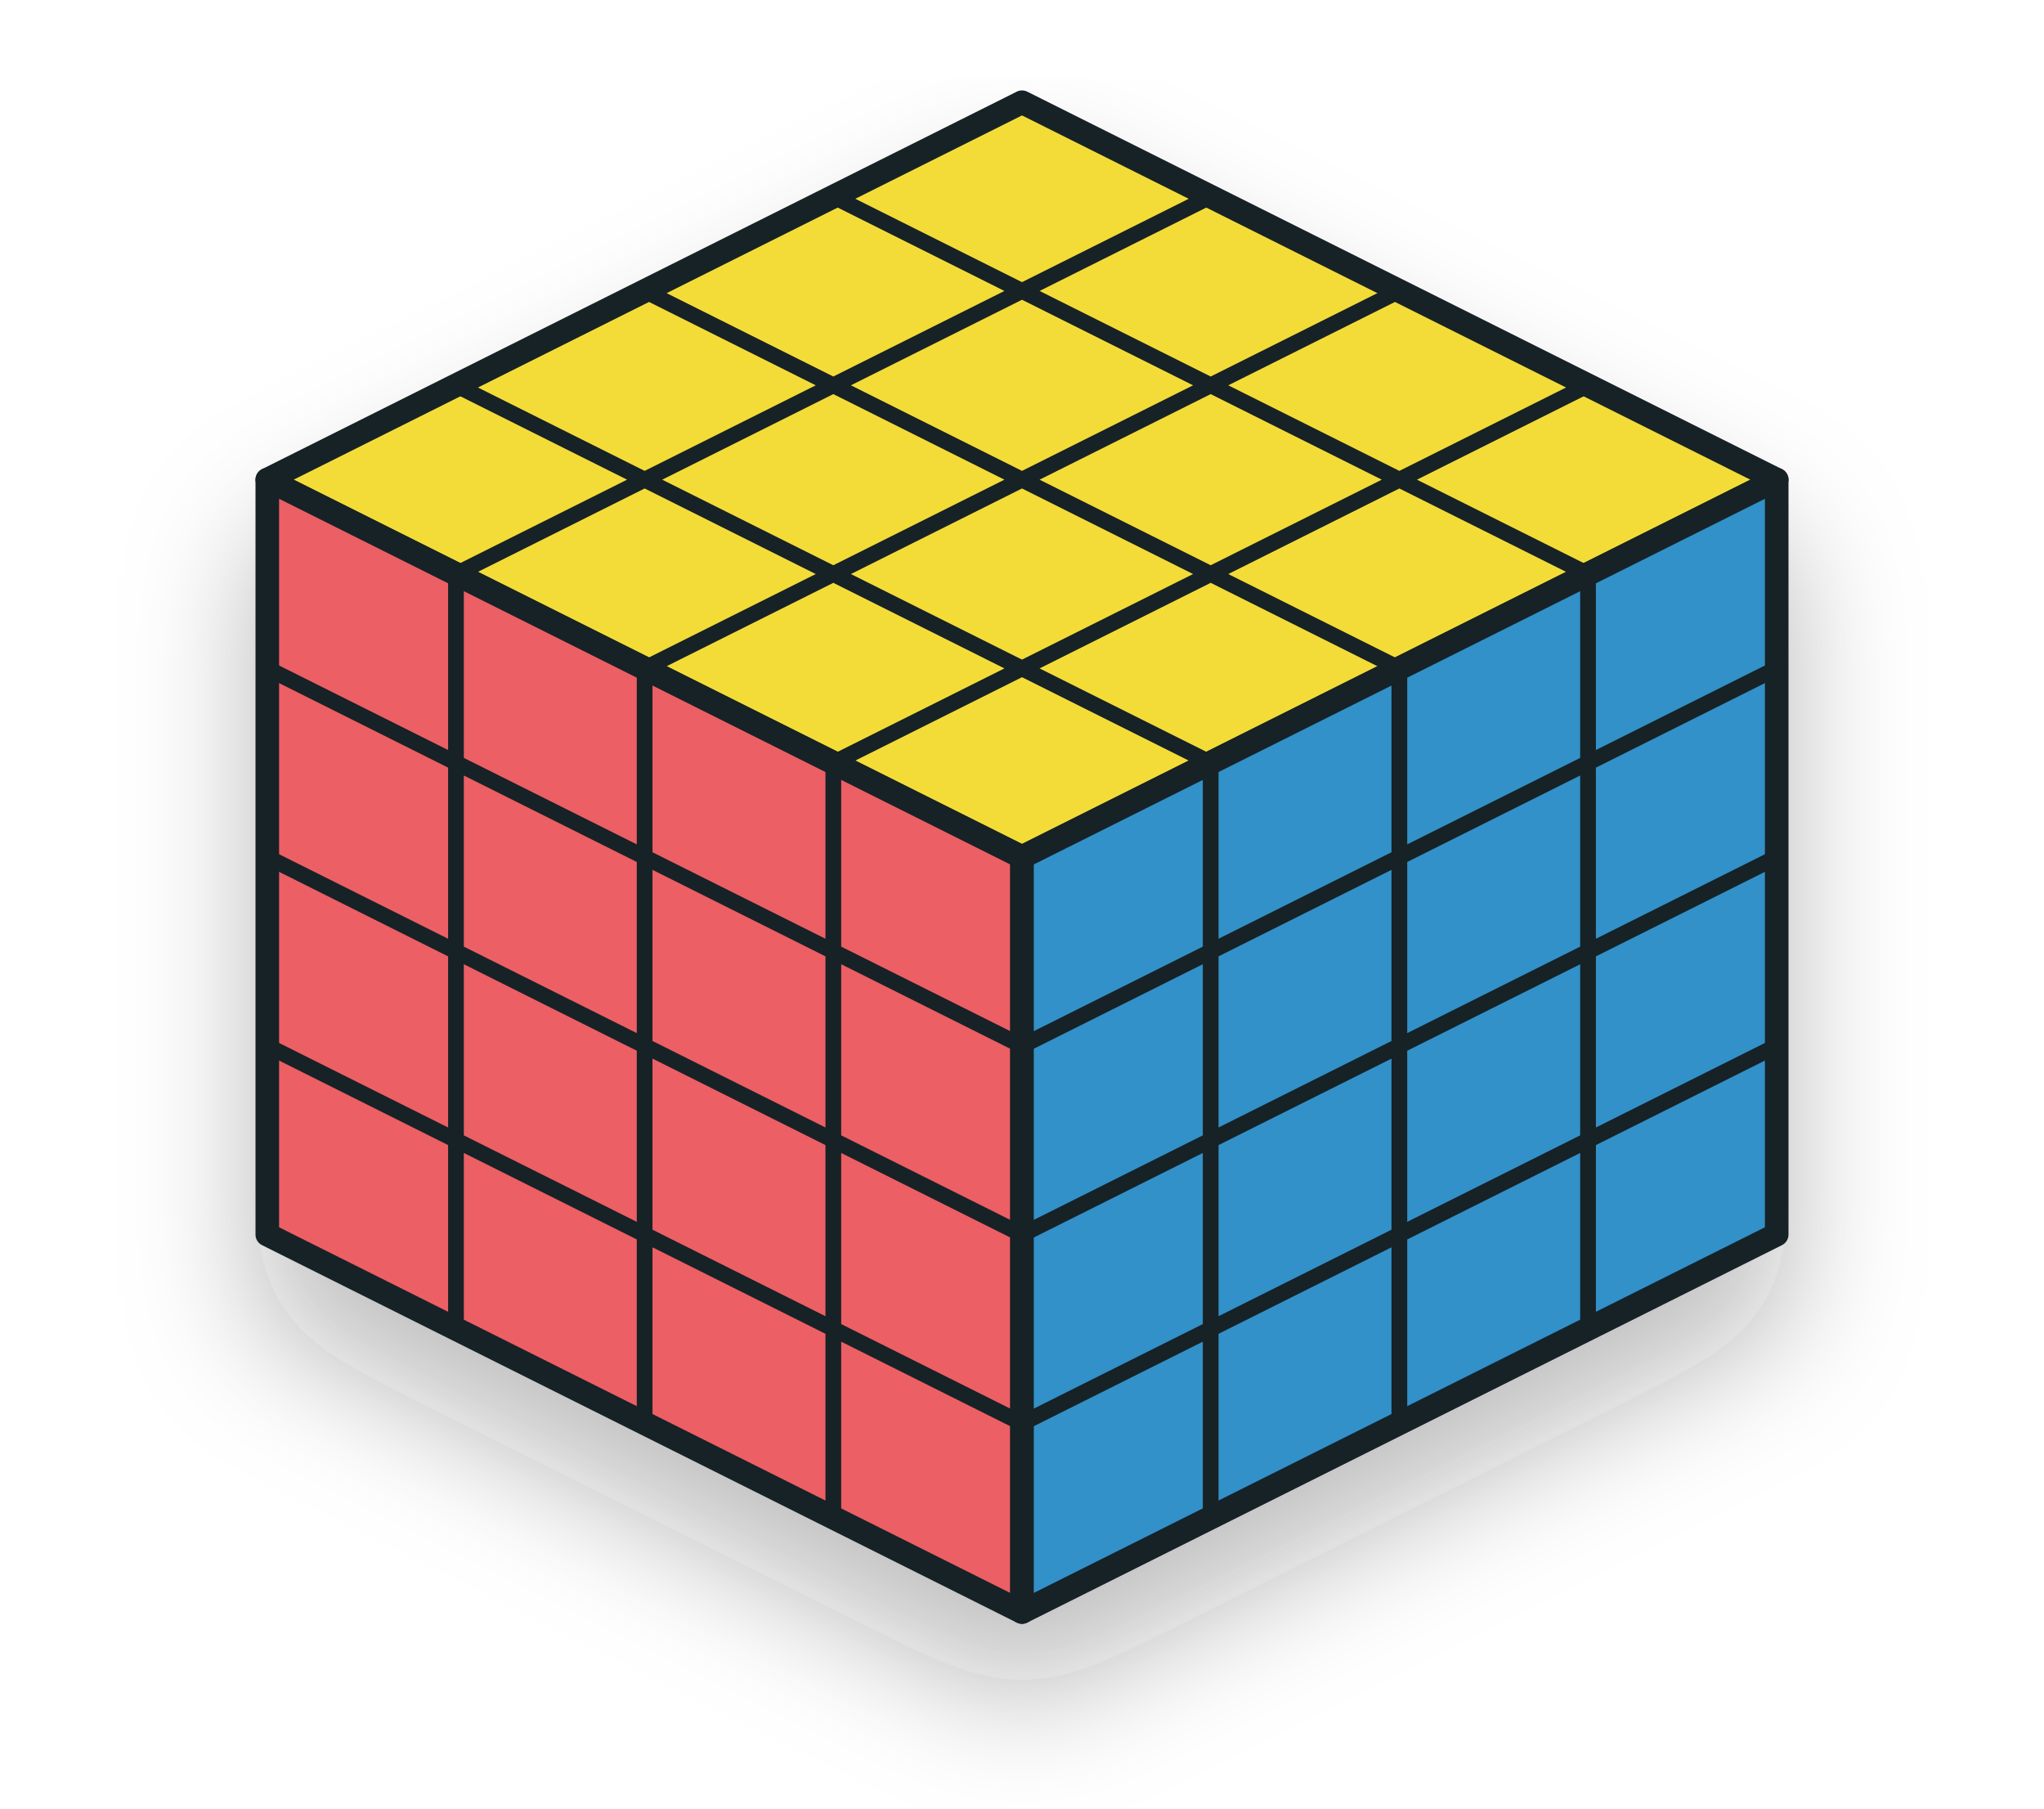
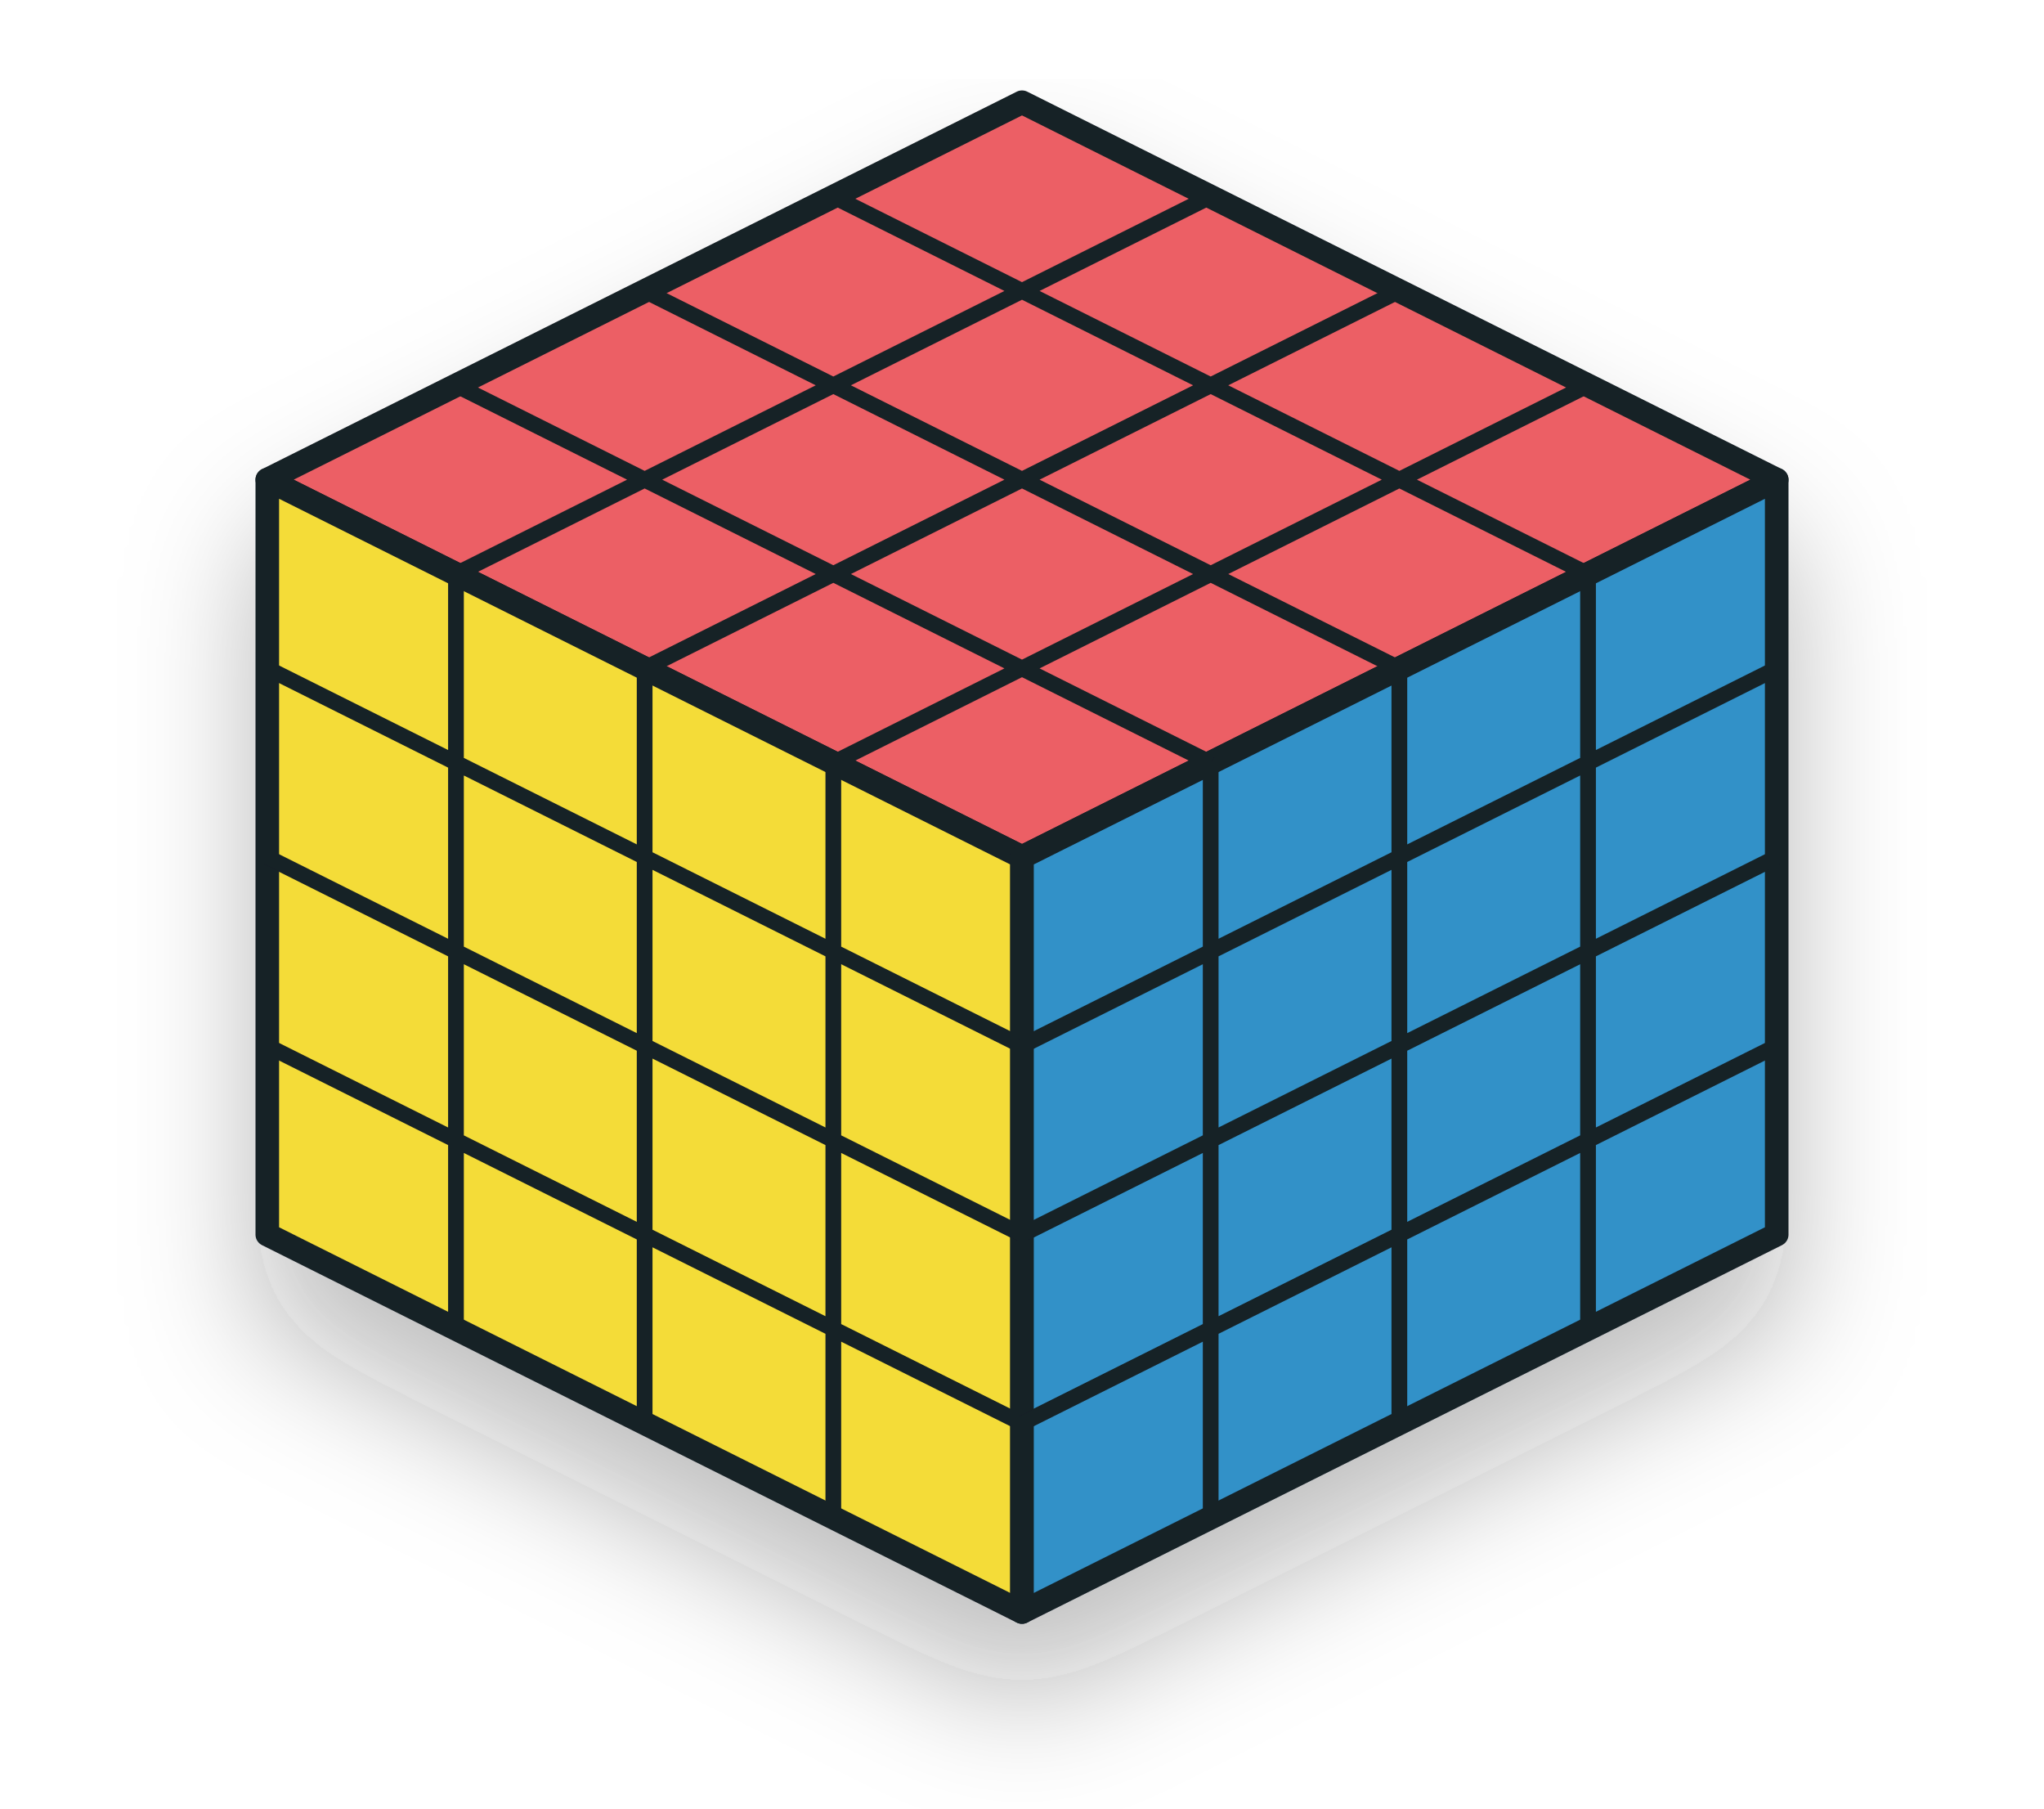
<svg xmlns="http://www.w3.org/2000/svg" viewBox="0 0 260 230" role="img" aria-labelledby="title desc">
  <defs>
    <filter id="shadow" x="-30%" y="-30%" width="160%" height="180%">
      <feDropShadow dx="0" dy="10" stdDeviation="8" flood-color="#172026" flood-opacity=".28" />
    </filter>
  </defs>
  <g filter="url(#shadow)" stroke="#172026" stroke-width="3" stroke-linejoin="round">
-     <path fill="#f4dc37" d="M130 13 226 61 130 109 34 61Z" />
-     <path fill="#ec5f65" d="M34 61 130 109 130 205 34 157Z" />
+     <path fill="#ec5f65" d="M130 13 226 61 130 109 34 61Z" />
+     <path fill="#f4dc37" d="M34 61 130 109 130 205 34 157Z" />
    <path fill="#3091c8" d="M130 109 226 61 226 157 130 205Z" />
    <g fill="none" stroke-width="2">
      <path d="m58 49 96 48M82 37l96 48M106 25l96 48M202 49l-96 48M178 37 82 85M154 25 58 73" />
      <path d="m58 73v96M82 85v96M106 97v96M34 85l96 48M34 109l96 48M34 133l96 48" />
      <path d="m154 97v96M178 85v96M202 73v96M130 133l96-48M130 157l96-48M130 181l96-48" />
    </g>
  </g>
</svg>
